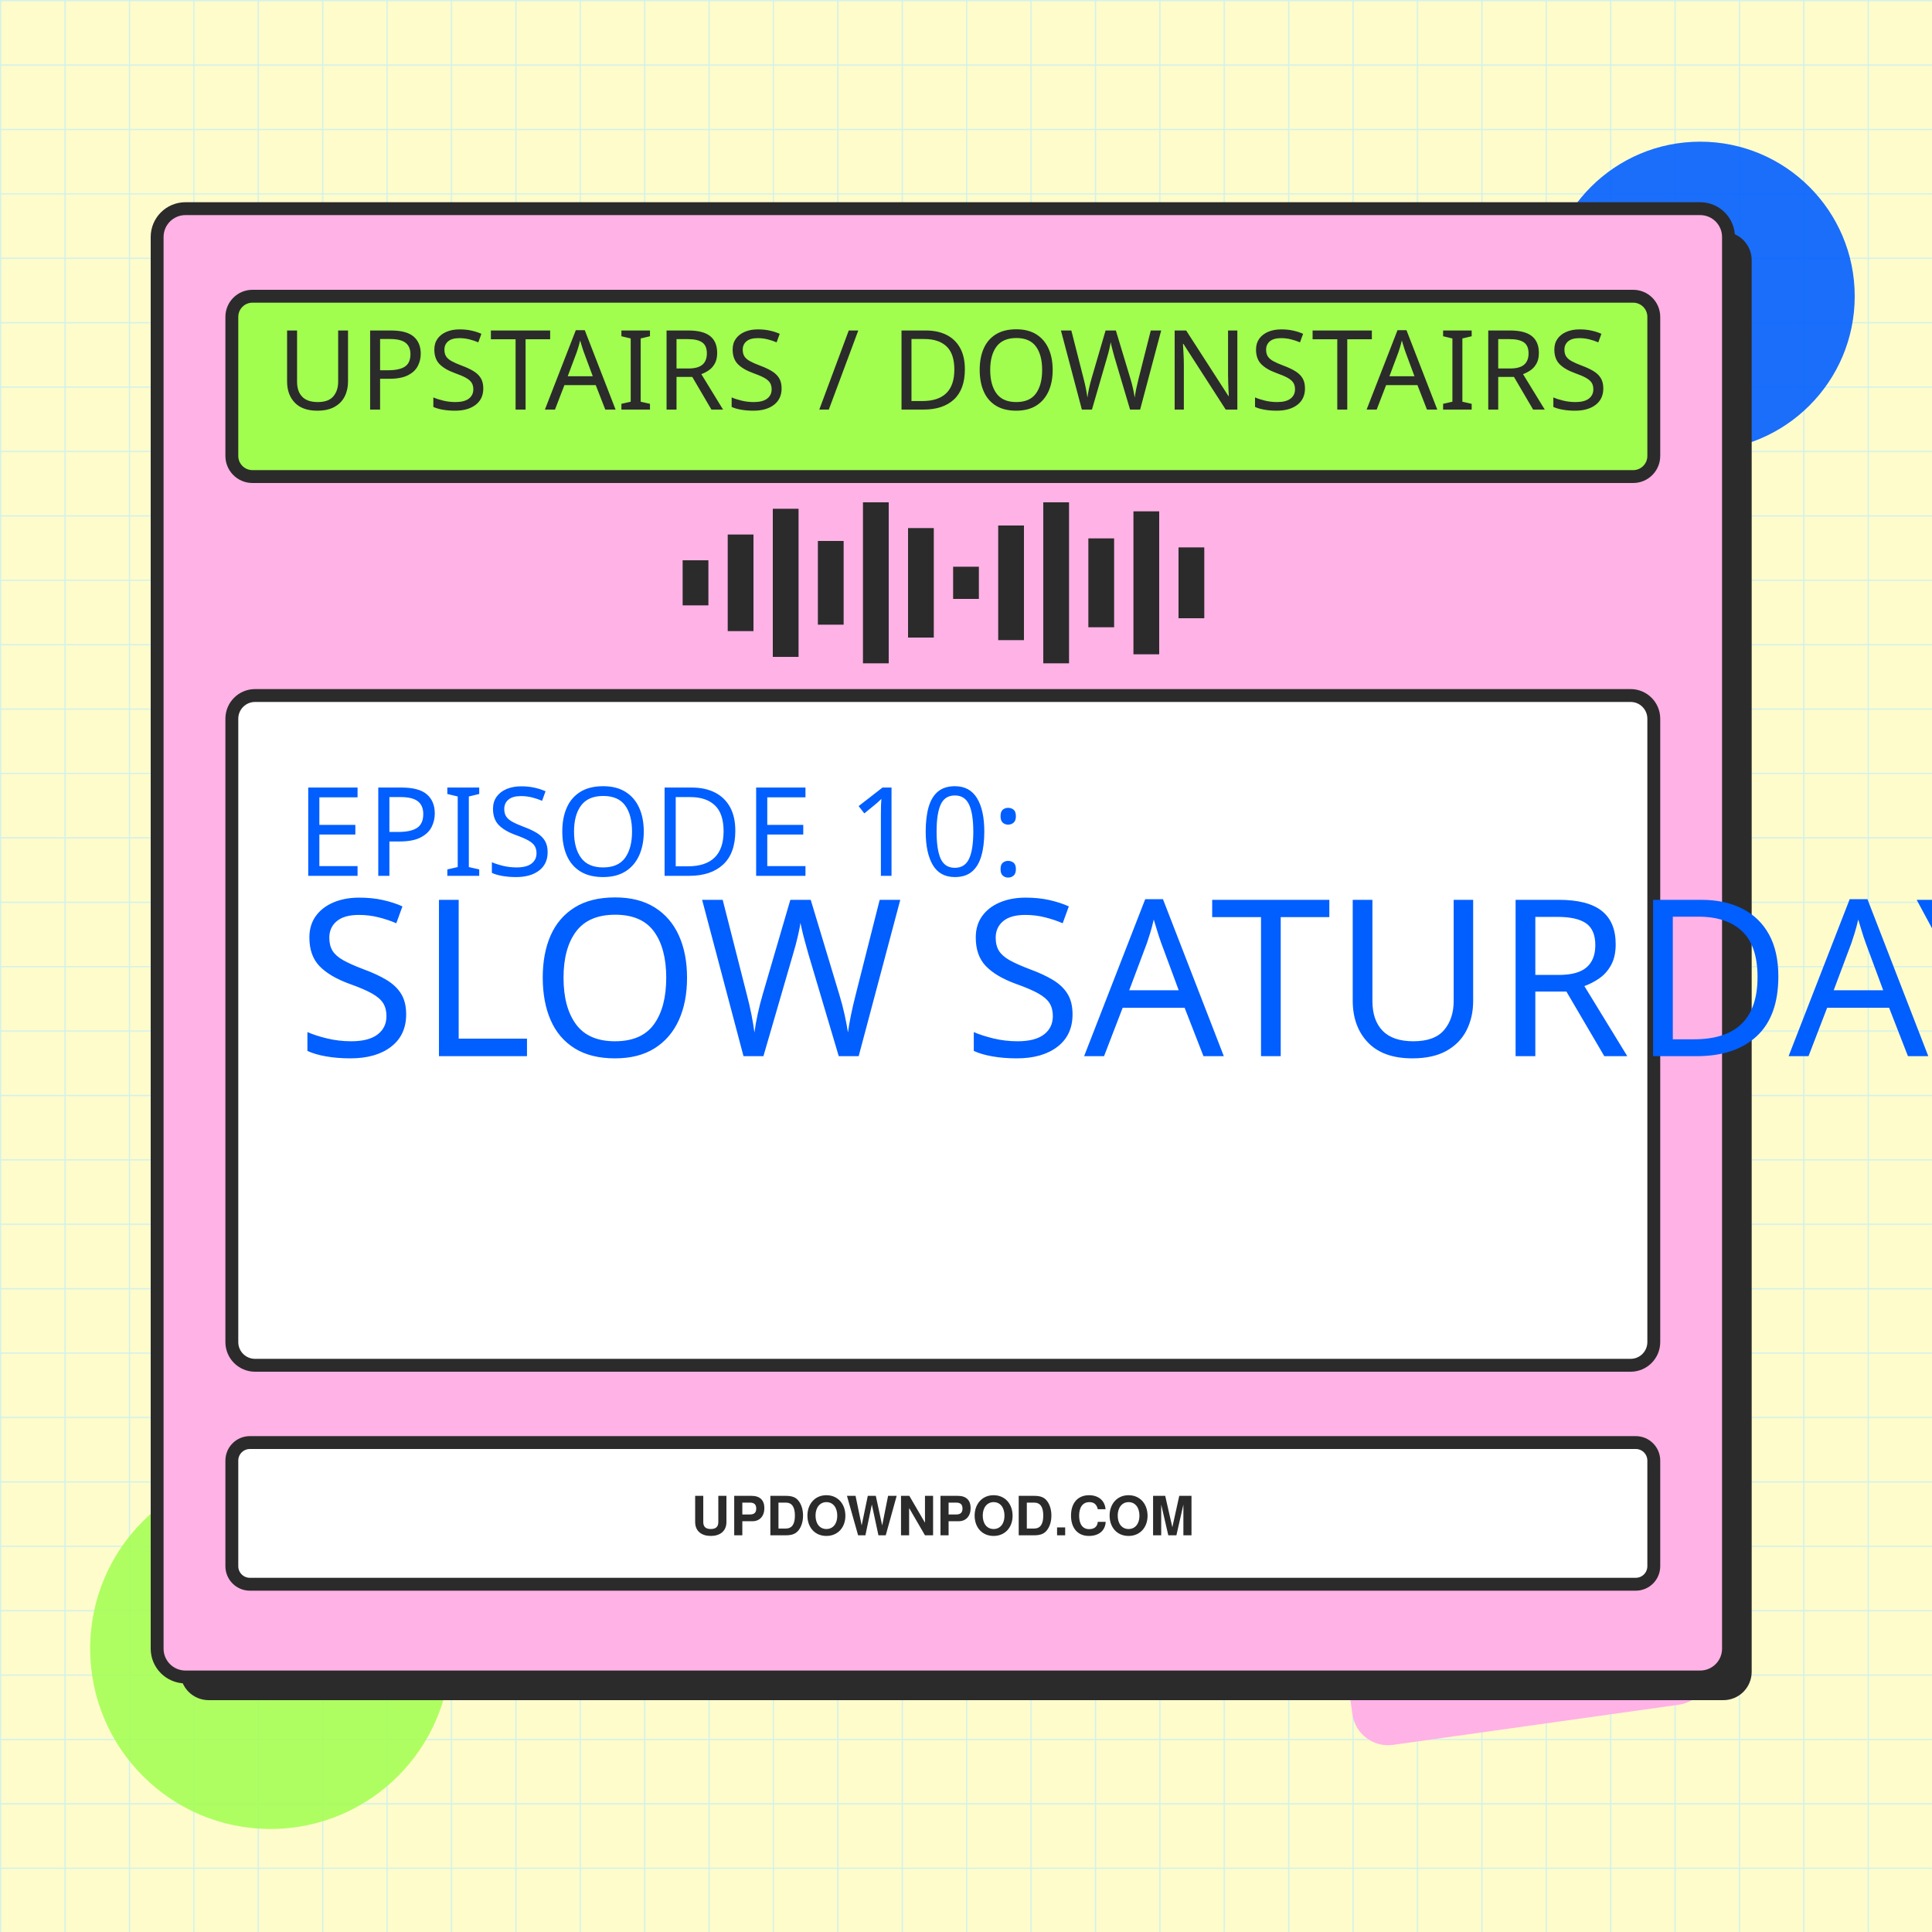
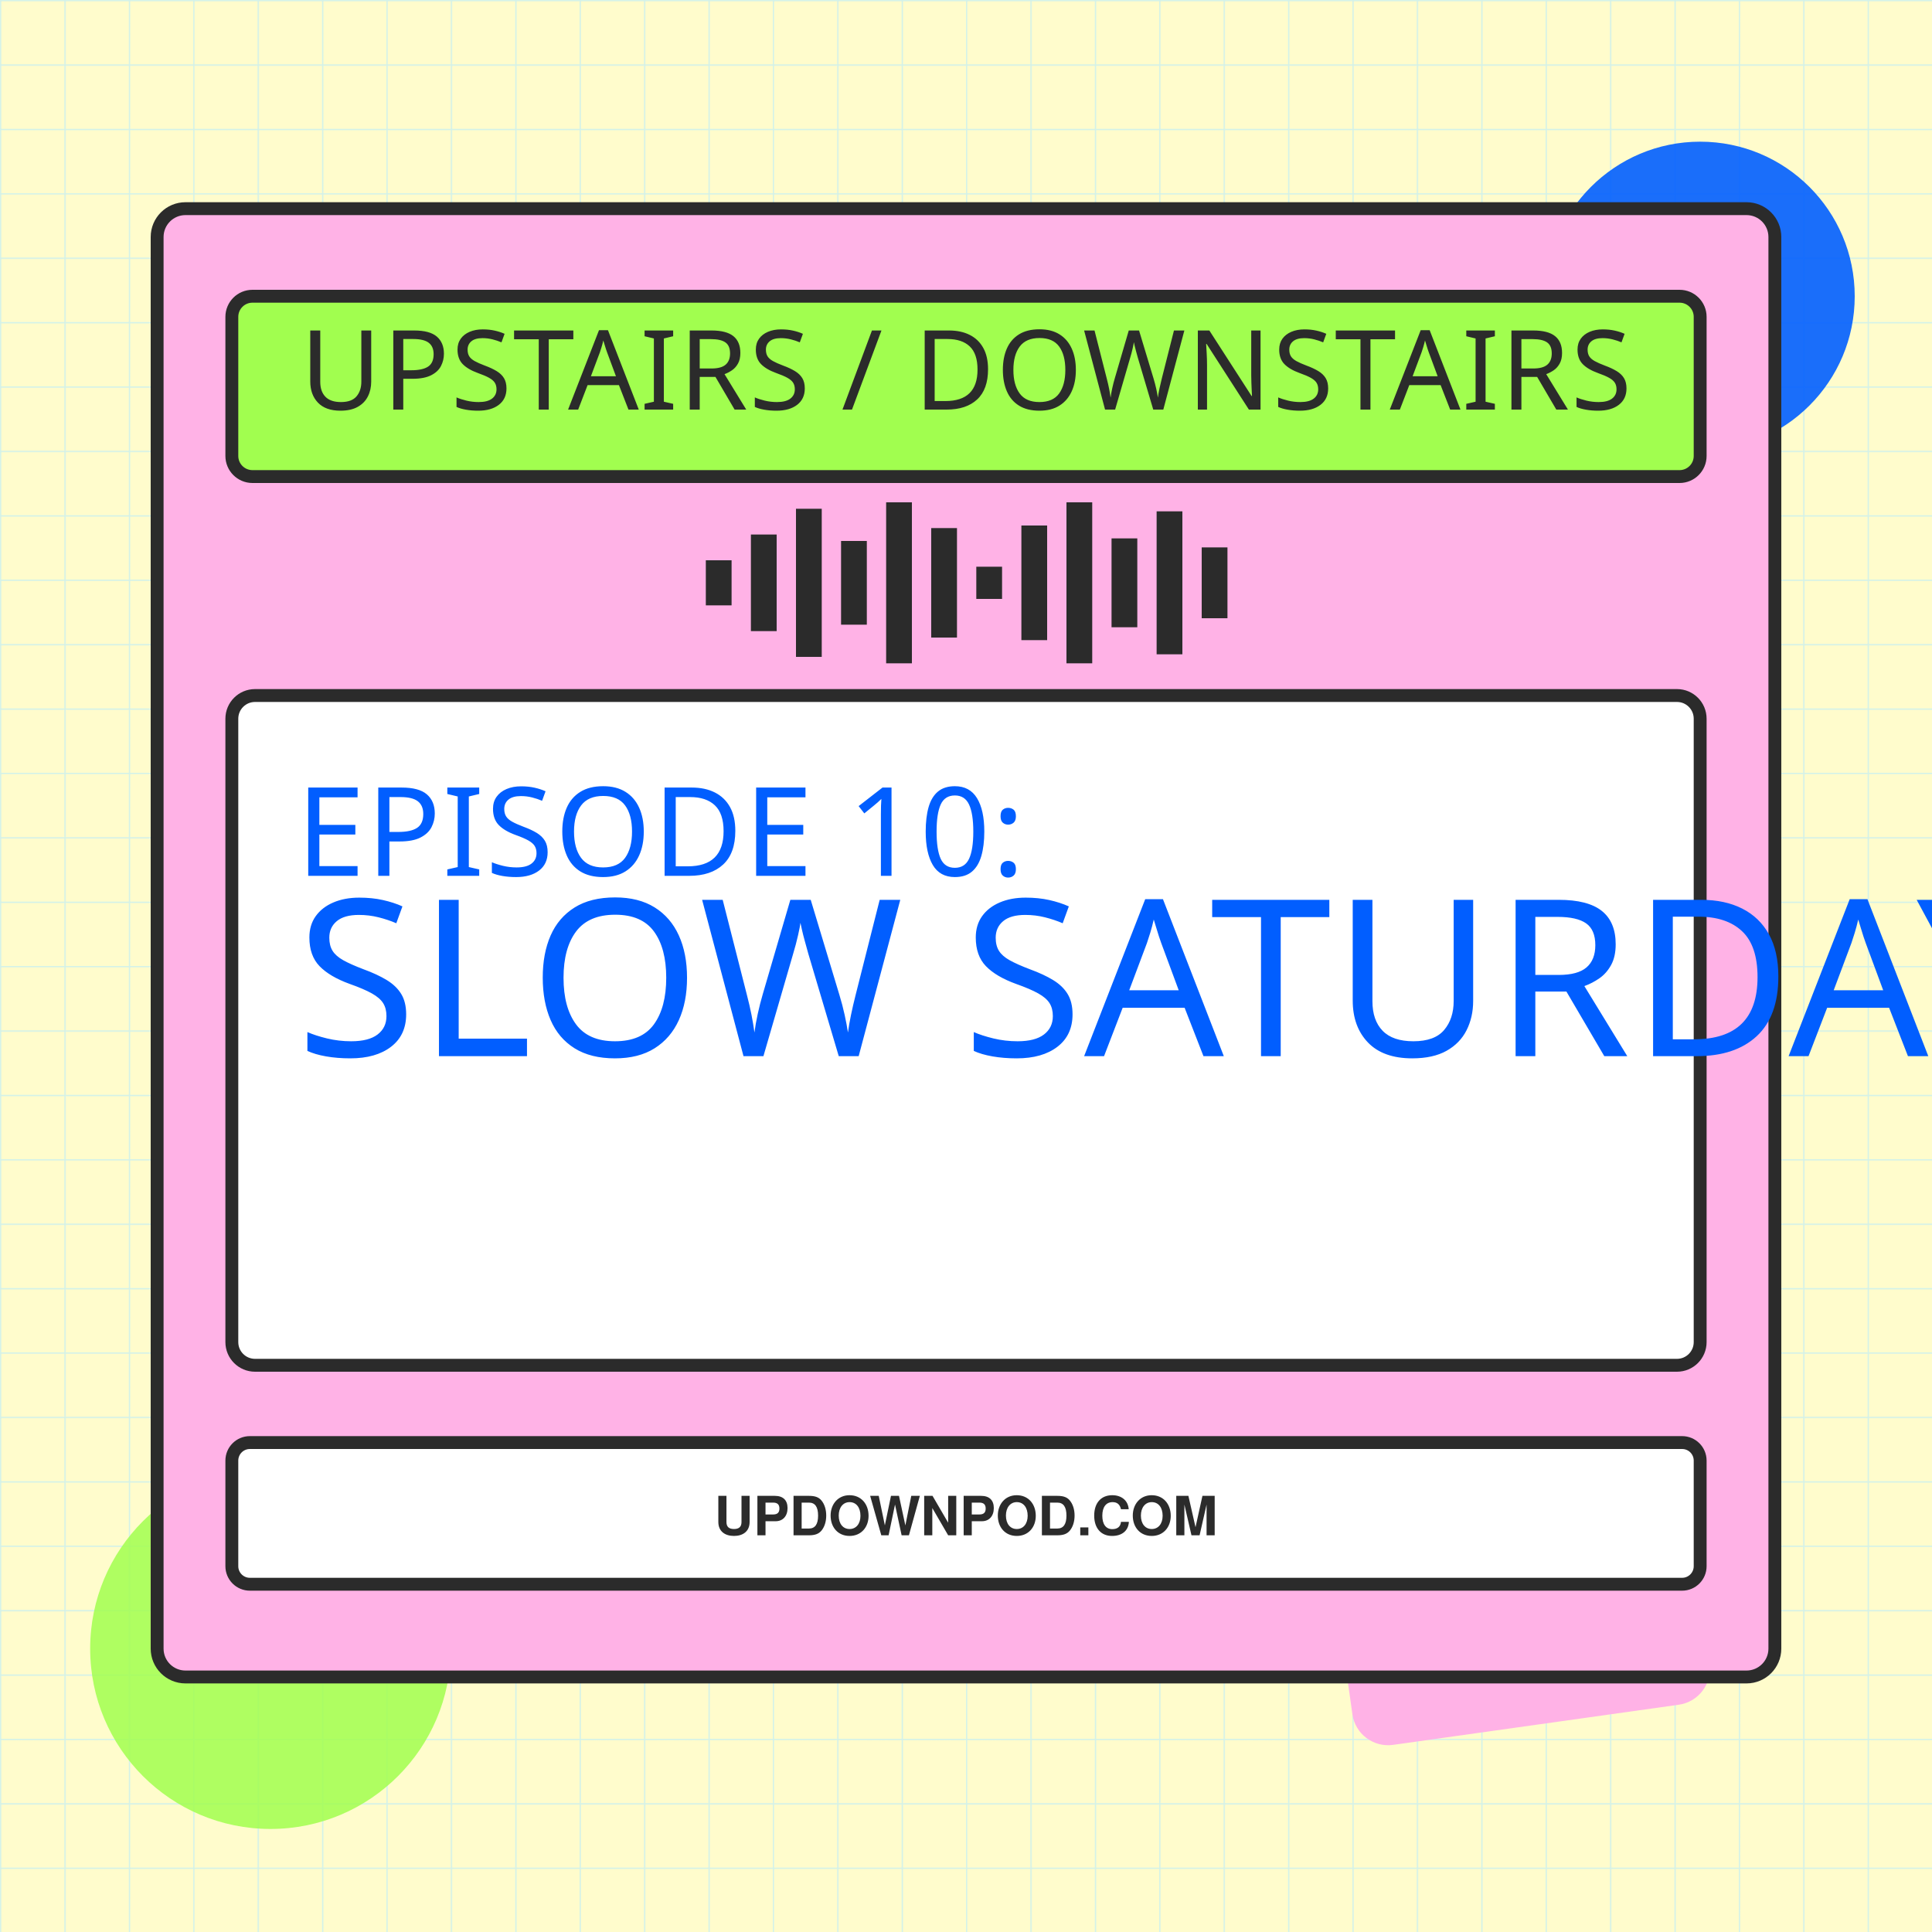
<svg xmlns="http://www.w3.org/2000/svg" width="1500" height="1500" viewBox="0 0 1500 1500" role="img" aria-label="Podcast episode cover art for Episode 10: Slow Saturday">
  <defs>
    <style>
      .graphite { fill: #2b2b2b; }
      .cream { fill: #fffccc; }
      .green { fill: #a1fe4f; }
      .blush { fill: #ffb2e6; }
      .blue { fill: #015eff; }
      .white { fill: #ffffff; }
      .stroke-graphite { stroke: #2b2b2b; stroke-width: 10; }
      .title {
        font-family: "Jersey 15", "Bungee", "Impact", "Arial Black", sans-serif;
        font-weight: 400;
        letter-spacing: 1px;
      }
      .sans {
        font-family: "Helvetica Neue", "Avenir Next", "Segoe UI", sans-serif;
      }
    </style>
    <pattern id="grid" width="50" height="50" patternUnits="userSpaceOnUse">
      <path d="M 50 0 L 0 0 0 50" fill="none" stroke="#b1e9ff" stroke-width="2" />
    </pattern>
  </defs>
  <rect x="0" y="0" width="1500" height="1500" class="cream" />
  <rect x="0" y="0" width="1500" height="1500" fill="url(#grid)" opacity="0.55" />
  <circle cx="1320" cy="230" r="120" class="blue" opacity="0.9" />
  <circle cx="210" cy="1280" r="140" class="green" opacity="0.85" />
  <rect x="1040" y="1160" width="280" height="180" rx="28" class="blush" transform="rotate(-8 1180 1250)" />
-   <rect x="140" y="180" width="1220" height="1140" rx="22" class="graphite" />
-   <rect x="122" y="162" width="1220" height="1140" rx="22" class="blush stroke-graphite" />
-   <rect x="180" y="230" width="1104" height="140" rx="16" class="green stroke-graphite" />
-   <text x="732" y="318" text-anchor="middle" class="title graphite" font-size="86">
+   <rect x="122" y="162" width="1256" height="1140" rx="22" class="blush stroke-graphite" />
+   <rect x="180" y="230" width="1140" height="140" rx="16" class="green stroke-graphite" />
+   <text x="750" y="318" text-anchor="middle" class="title graphite" font-size="86">
    UPSTAIRS / DOWNSTAIRS
  </text>
-   <g transform="translate(530 390)">
+   <g transform="translate(548 390)">
    <rect x="0" y="45" width="20" height="35" class="graphite" />
    <rect x="35" y="25" width="20" height="75" class="graphite" />
    <rect x="70" y="5" width="20" height="115" class="graphite" />
    <rect x="105" y="30" width="20" height="65" class="graphite" />
    <rect x="140" y="0" width="20" height="125" class="graphite" />
    <rect x="175" y="20" width="20" height="85" class="graphite" />
    <rect x="210" y="50" width="20" height="25" class="graphite" />
    <rect x="245" y="18" width="20" height="89" class="graphite" />
    <rect x="280" y="0" width="20" height="125" class="graphite" />
    <rect x="315" y="28" width="20" height="69" class="graphite" />
    <rect x="350" y="7" width="20" height="111" class="graphite" />
    <rect x="385" y="35" width="20" height="55" class="graphite" />
  </g>
-   <rect x="180" y="540" width="1104" height="520" rx="18" class="white stroke-graphite" />
+   <rect x="180" y="540" width="1140" height="520" rx="18" class="white stroke-graphite" />
  <text x="230" y="680" class="title blue" font-size="96">EPISODE 10:</text>
  <text x="230" y="820" class="title blue" font-size="170">SLOW SATURDAY</text>
-   <rect x="180" y="1120" width="1104" height="110" rx="14" class="white stroke-graphite" />
-   <text x="732" y="1192" text-anchor="middle" class="sans graphite" font-size="42" font-weight="800">
+   <rect x="180" y="1120" width="1140" height="110" rx="14" class="white stroke-graphite" />
+   <text x="750" y="1192" text-anchor="middle" class="sans graphite" font-size="42" font-weight="800">
    UPDOWNPOD.COM
  </text>
</svg>
